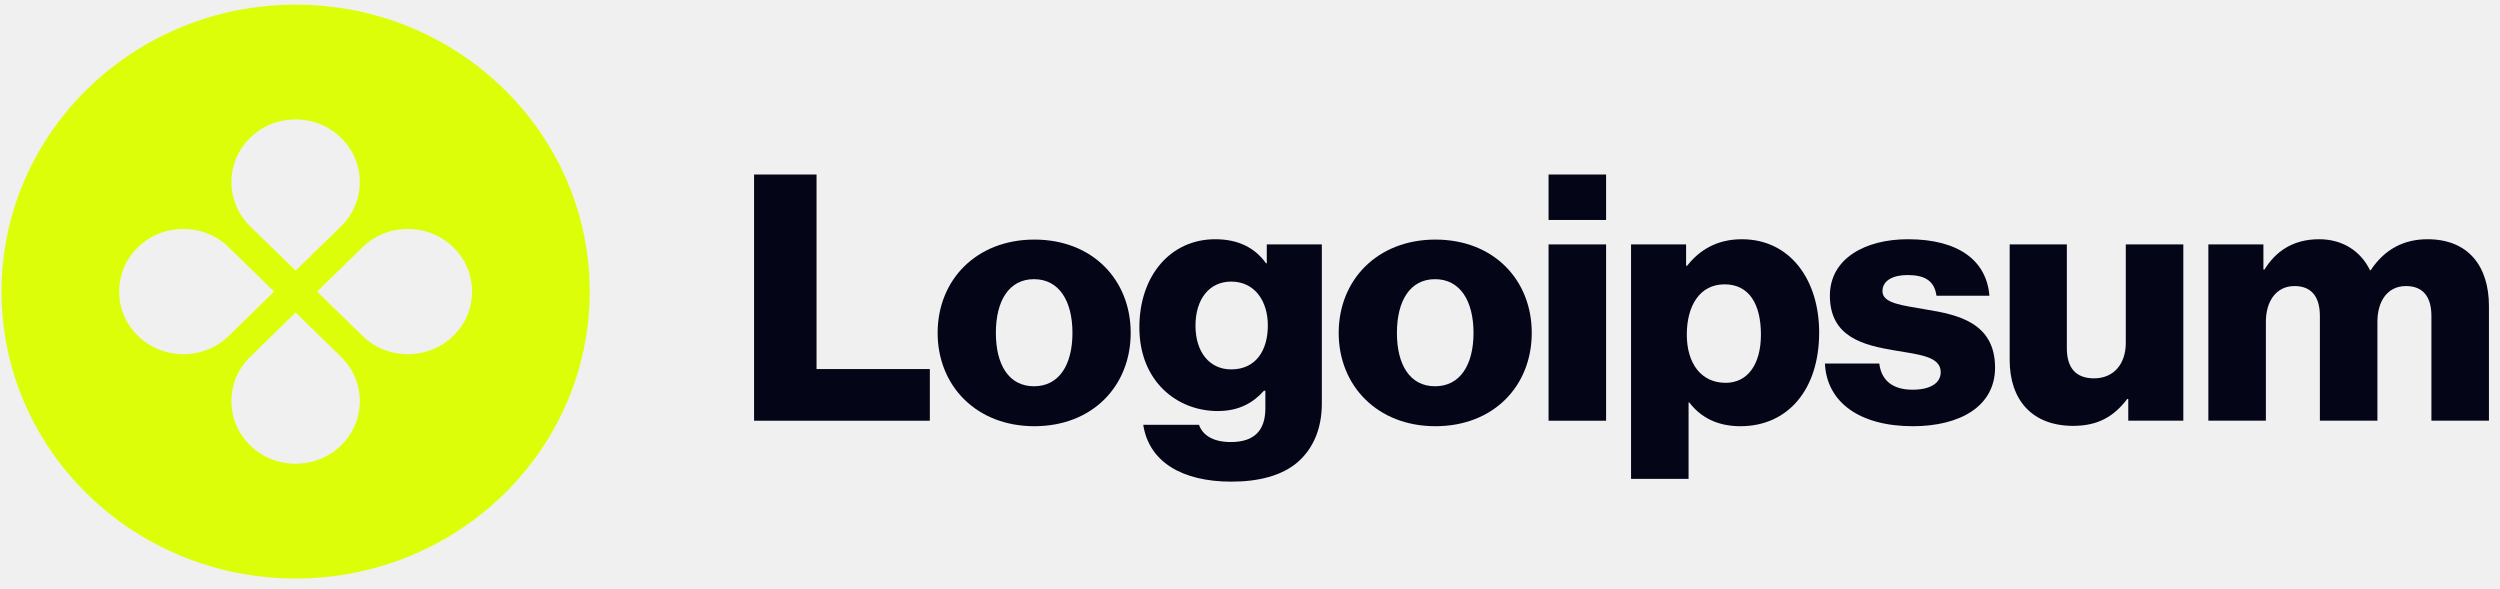
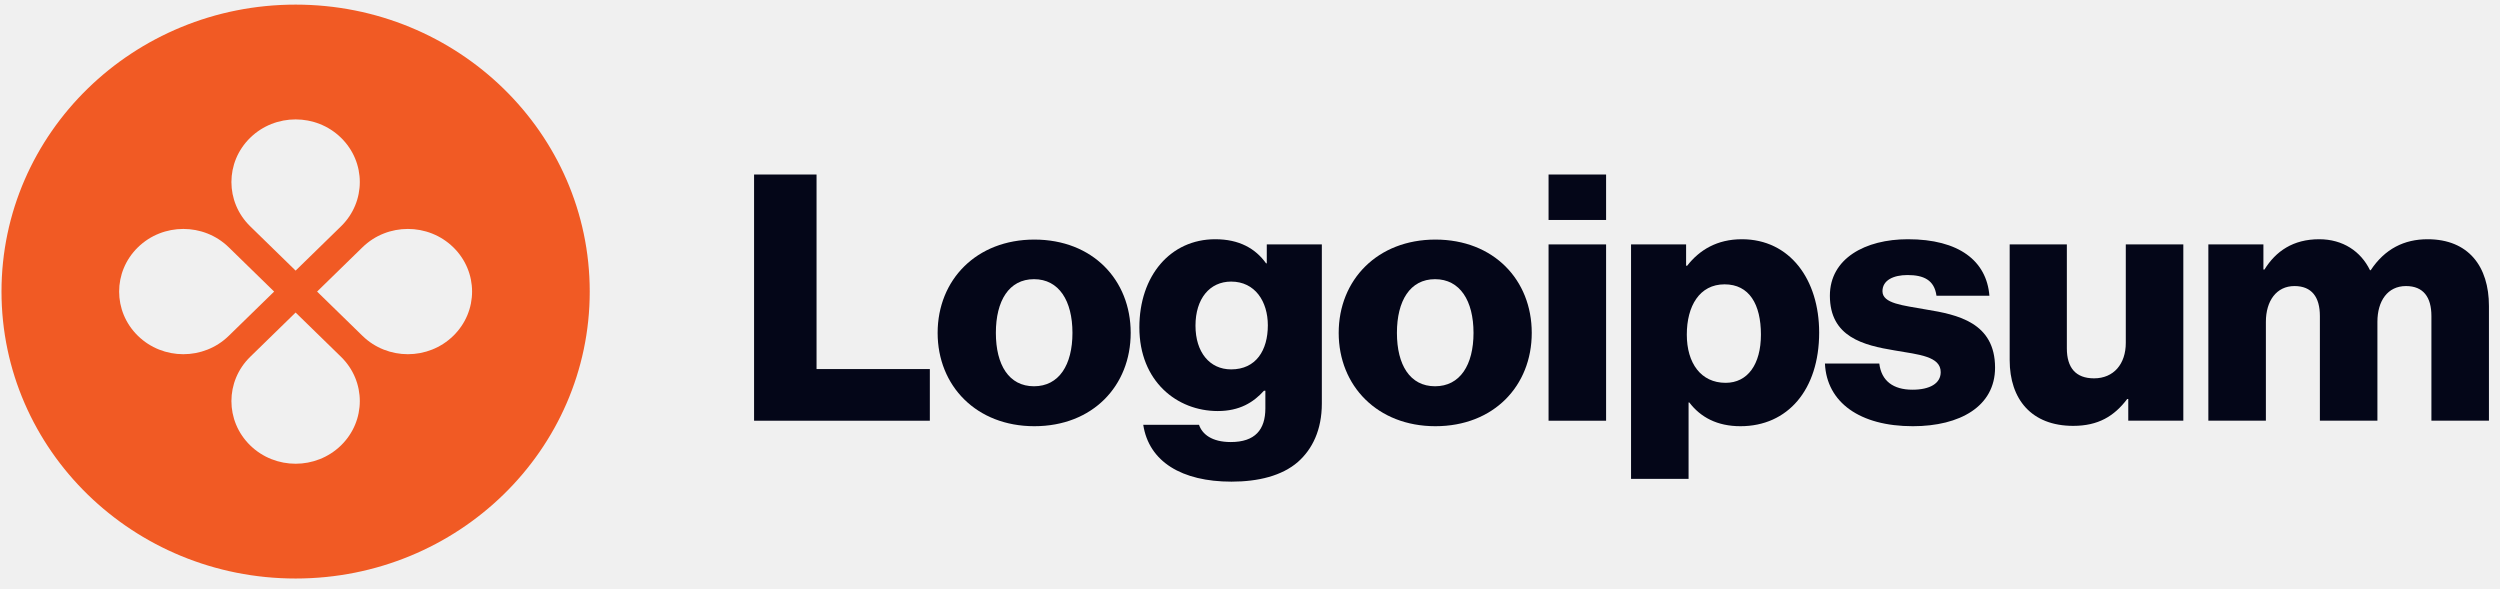
<svg xmlns="http://www.w3.org/2000/svg" width="170" height="40" viewBox="0 0 170 40" fill="none">
  <g clip-path="url(#clip0_162_22899)">
    <path d="M51.277 28.609H63.229V25.096H55.525V11.867H51.277V28.609Z" fill="#040618" />
    <path d="M70.311 26.266C68.607 26.266 67.719 24.814 67.719 22.636C67.719 20.459 68.607 18.984 70.311 18.984C72.015 18.984 72.927 20.459 72.927 22.636C72.927 24.814 72.015 26.266 70.311 26.266ZM70.335 28.982C74.295 28.982 76.887 26.242 76.887 22.636C76.887 19.03 74.295 16.291 70.335 16.291C66.399 16.291 63.759 19.03 63.759 22.636C63.759 26.242 66.399 28.982 70.335 28.982Z" fill="#040618" />
    <path d="M83.741 32.752C85.565 32.752 87.173 32.353 88.253 31.417C89.237 30.55 89.885 29.239 89.885 27.436V16.619H86.141V17.907H86.093C85.373 16.9 84.269 16.268 82.637 16.268C79.589 16.268 77.477 18.75 77.477 22.262C77.477 25.938 80.045 27.951 82.805 27.951C84.293 27.951 85.229 27.366 85.949 26.57H86.045V27.764C86.045 29.216 85.349 30.059 83.693 30.059C82.397 30.059 81.749 29.52 81.533 28.888H77.741C78.125 31.393 80.357 32.752 83.741 32.752ZM83.717 25.118C82.253 25.118 81.293 23.948 81.293 22.145C81.293 20.318 82.253 19.148 83.717 19.148C85.349 19.148 86.213 20.506 86.213 22.121C86.213 23.807 85.421 25.118 83.717 25.118Z" fill="#040618" />
    <path d="M97.583 26.266C95.879 26.266 94.991 24.814 94.991 22.636C94.991 20.459 95.879 18.984 97.583 18.984C99.287 18.984 100.199 20.459 100.199 22.636C100.199 24.814 99.287 26.266 97.583 26.266ZM97.607 28.982C101.567 28.982 104.159 26.242 104.159 22.636C104.159 19.03 101.567 16.291 97.607 16.291C93.671 16.291 91.031 19.03 91.031 22.636C91.031 26.242 93.671 28.982 97.607 28.982Z" fill="#040618" />
    <path d="M105.302 28.609H109.214V16.62H105.302V28.609ZM105.302 14.958H109.214V11.867H105.302V14.958Z" fill="#040618" />
    <path d="M110.911 32.564H114.823V27.366H114.871C115.639 28.373 116.767 28.982 118.351 28.982C121.567 28.982 123.703 26.5 123.703 22.613C123.703 19.007 121.711 16.268 118.447 16.268C116.767 16.268 115.567 16.993 114.727 18.07H114.655V16.619H110.911V32.564ZM117.343 26.032C115.663 26.032 114.703 24.697 114.703 22.753C114.703 20.81 115.567 19.335 117.271 19.335C118.951 19.335 119.743 20.693 119.743 22.753C119.743 24.791 118.831 26.032 117.343 26.032Z" fill="#040618" />
    <path d="M130.072 28.982C133.288 28.982 135.664 27.624 135.664 25.001C135.664 21.934 133.12 21.395 130.96 21.044C129.4 20.763 128.008 20.646 128.008 19.803C128.008 19.054 128.752 18.703 129.712 18.703C130.792 18.703 131.536 19.03 131.68 20.108H135.28C135.088 17.743 133.216 16.268 129.736 16.268C126.832 16.268 124.432 17.579 124.432 20.108C124.432 22.917 126.712 23.479 128.848 23.831C130.48 24.111 131.968 24.229 131.968 25.306C131.968 26.078 131.224 26.5 130.048 26.5C128.752 26.5 127.936 25.914 127.792 24.72H124.096C124.216 27.366 126.472 28.982 130.072 28.982Z" fill="#040618" />
    <path d="M140.978 28.959C142.682 28.959 143.762 28.303 144.65 27.132H144.722V28.607H148.466V16.619H144.554V23.316C144.554 24.744 143.738 25.727 142.394 25.727C141.146 25.727 140.546 25.002 140.546 23.69V16.619H136.658V24.486C136.658 27.156 138.146 28.959 140.978 28.959Z" fill="#040618" />
    <path d="M150.168 28.607H154.08V21.887C154.08 20.459 154.8 19.452 156.024 19.452C157.2 19.452 157.752 20.201 157.752 21.489V28.607H161.664V21.887C161.664 20.459 162.36 19.452 163.608 19.452C164.784 19.452 165.336 20.201 165.336 21.489V28.607H169.248V20.81C169.248 18.117 167.856 16.268 165.072 16.268C163.488 16.268 162.168 16.923 161.208 18.375H161.16C160.536 17.087 159.312 16.268 157.704 16.268C155.928 16.268 154.752 17.087 153.984 18.328H153.912V16.619H150.168V28.607Z" fill="#040618" />
-     <path fill-rule="evenodd" clip-rule="evenodd" d="M20.102 39.339C31.147 39.339 40.102 30.603 40.102 19.827C40.102 9.05 31.147 0.314 20.102 0.314C9.056 0.314 0.102 9.05 0.102 19.827C0.102 30.603 9.056 39.339 20.102 39.339ZM23.189 15.39C24.893 13.727 24.893 11.03 23.189 9.367C21.484 7.704 18.72 7.704 17.015 9.367C15.31 11.03 15.31 13.727 17.015 15.39L20.102 18.402L23.189 15.39ZM24.649 22.838C26.354 24.502 29.118 24.502 30.823 22.838C32.528 21.175 32.528 18.478 30.823 16.815C29.118 15.152 26.354 15.152 24.649 16.815L21.562 19.827L24.649 22.838ZM23.189 30.287C24.893 28.623 24.893 25.927 23.189 24.263L20.102 21.252L17.015 24.263C15.31 25.927 15.31 28.623 17.015 30.287C18.72 31.95 21.484 31.95 23.189 30.287ZM9.38 22.838C7.675 21.175 7.675 18.478 9.38 16.815C11.085 15.152 13.849 15.152 15.554 16.815L18.641 19.827L15.554 22.838C13.849 24.502 11.085 24.502 9.38 22.838Z" fill="#DCFF09" />
+     <path fill-rule="evenodd" clip-rule="evenodd" d="M20.102 39.339C31.147 39.339 40.102 30.603 40.102 19.827C40.102 9.05 31.147 0.314 20.102 0.314C9.056 0.314 0.102 9.05 0.102 19.827C0.102 30.603 9.056 39.339 20.102 39.339ZM23.189 15.39C24.893 13.727 24.893 11.03 23.189 9.367C21.484 7.704 18.72 7.704 17.015 9.367C15.31 11.03 15.31 13.727 17.015 15.39L20.102 18.402L23.189 15.39ZM24.649 22.838C26.354 24.502 29.118 24.502 30.823 22.838C32.528 21.175 32.528 18.478 30.823 16.815C29.118 15.152 26.354 15.152 24.649 16.815L21.562 19.827L24.649 22.838ZM23.189 30.287C24.893 28.623 24.893 25.927 23.189 24.263L20.102 21.252L17.015 24.263C15.31 25.927 15.31 28.623 17.015 30.287C18.72 31.95 21.484 31.95 23.189 30.287ZM9.38 22.838C7.675 21.175 7.675 18.478 9.38 16.815C11.085 15.152 13.849 15.152 15.554 16.815L18.641 19.827L15.554 22.838C13.849 24.502 11.085 24.502 9.38 22.838Z" fill="#F15A24" />
  </g>
  <defs>
    <clipPath id="clip0_162_22899">
      <rect width="170" height="40" fill="white" />
    </clipPath>
  </defs>
</svg>
